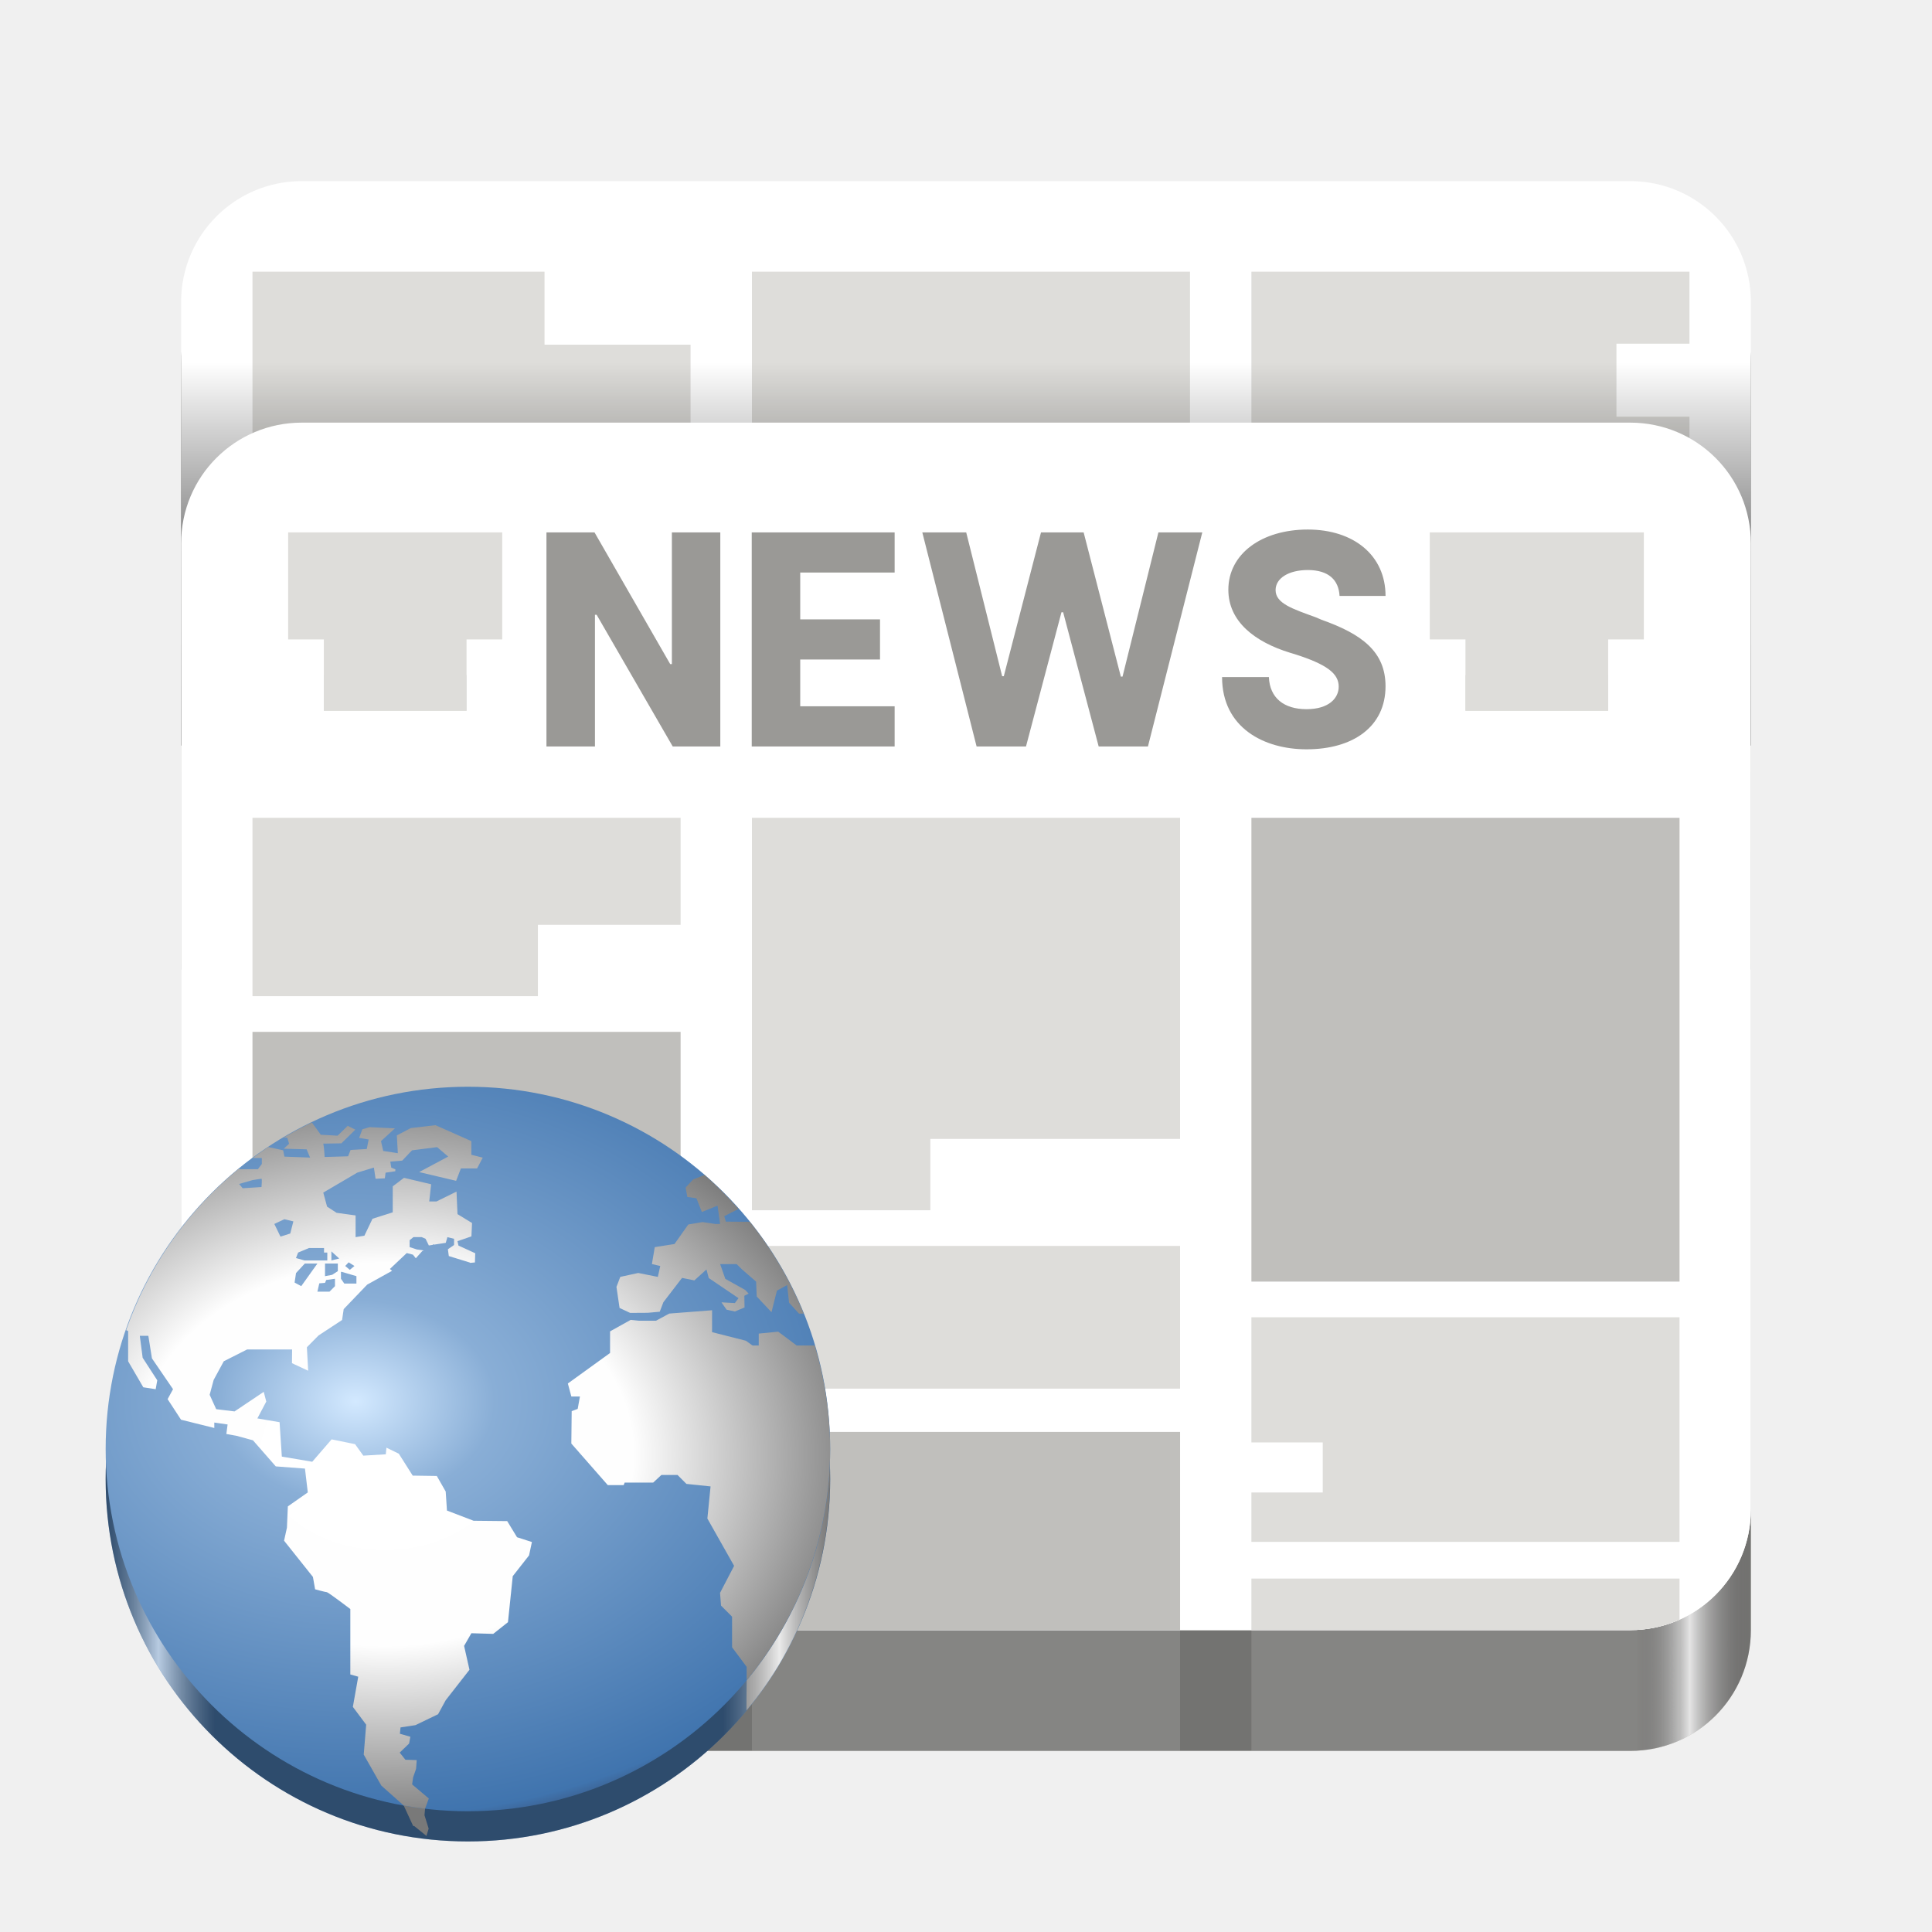
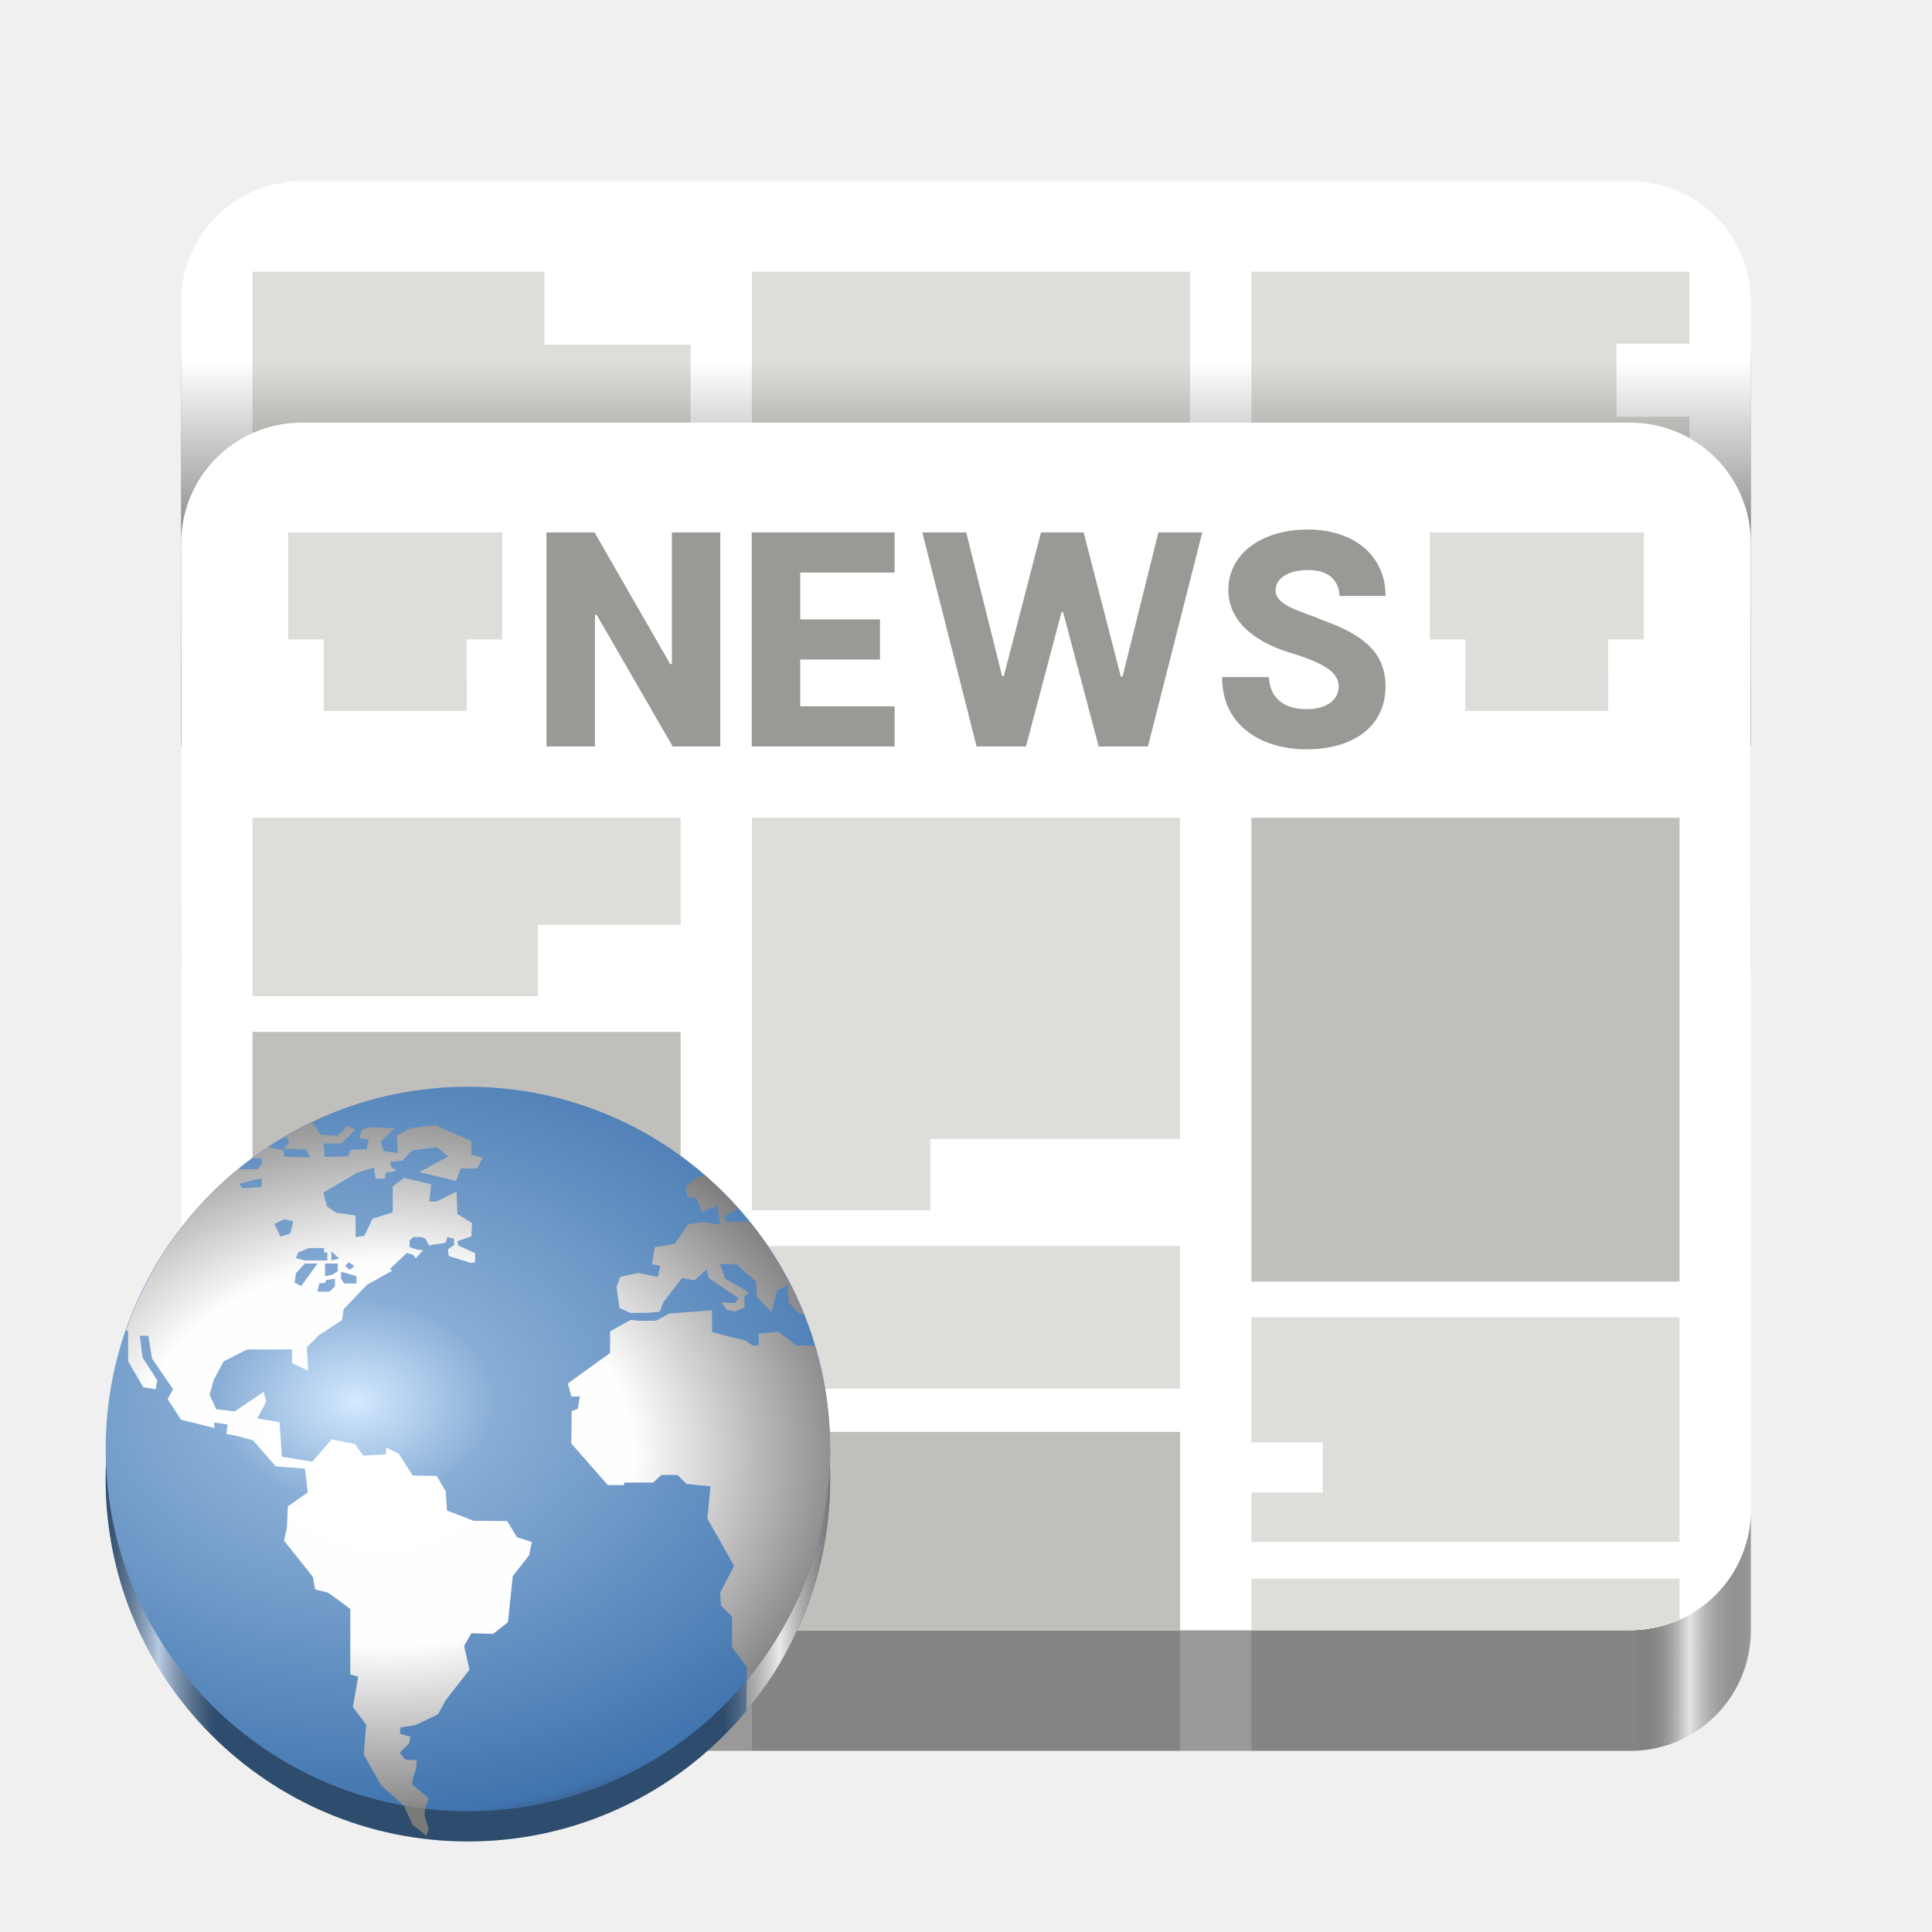
<svg xmlns="http://www.w3.org/2000/svg" xmlns:xlink="http://www.w3.org/1999/xlink" height="128px" viewBox="0 0 128 128" width="128px" version="1.1" id="svg97">
  <defs id="defs97">
    <linearGradient id="linearGradient104">
      <stop id="stop101" offset="0" style="stop-color:#d3e9ff;stop-opacity:1;" />
      <stop id="stop105" offset="0.227" style="stop-color:#89aed6;stop-opacity:1;" />
      <stop id="stop103" offset="0.932" style="stop-color:#4074ae;stop-opacity:1;" />
      <stop id="stop104" offset="1" style="stop-color:#36486c;stop-opacity:1;" />
    </linearGradient>
    <linearGradient id="linearGradient1529">
      <stop style="stop-color:#000000;stop-opacity:0.4;" offset="0" id="stop1517" />
      <stop style="stop-color:#ffffff;stop-opacity:0.6;" offset="0.073" id="stop1519" />
      <stop style="stop-color:#000000;stop-opacity:0.4;" offset="0.151" id="stop1521" />
      <stop style="stop-color:#000000;stop-opacity:0.4;" offset="0.852" id="stop1523" />
      <stop style="stop-color:#ffffff;stop-opacity:0.6;" offset="0.93" id="stop1525" />
      <stop style="stop-color:#000000;stop-opacity:0.4;" offset="1" id="stop1527" />
    </linearGradient>
    <linearGradient id="linearGradient4750">
      <stop id="stop4752" offset="0" style="stop-color:#ffffff;stop-opacity:1;" />
      <stop id="stop4758" offset="0.379" style="stop-color:#fefefe;stop-opacity:1;" />
      <stop id="stop4754" offset="1" style="stop-color:#1d1d1d;stop-opacity:1;" />
    </linearGradient>
    <radialGradient xlink:href="#linearGradient104" id="radialGradient101" cx="231.077" cy="254.186" fx="231.077" fy="254.186" r="51.515" gradientUnits="userSpaceOnUse" gradientTransform="matrix(0.7874663,0,0,0.5744535,-158.405,-53.16612)" />
    <radialGradient xlink:href="#linearGradient4750" id="radialGradient107" cx="239.873" cy="261.317" fx="239.873" fy="261.317" r="50.059" gradientTransform="matrix(0.8690147,0,0,0.6685416,-182.9699,-78.34517)" gradientUnits="userSpaceOnUse" />
    <linearGradient xlink:href="#linearGradient1529" id="linearGradient1515-1" x1="-224.638" y1="134.737" x2="-116.638" y2="134.737" gradientUnits="userSpaceOnUse" gradientTransform="matrix(0.4444447,0,0,0.4444447,106.8393,38.11674)" />
    <linearGradient xlink:href="#linearGradient1571" id="linearGradient1573" x1="12" y1="66" x2="116" y2="66" gradientUnits="userSpaceOnUse" />
    <linearGradient id="linearGradient1571">
      <stop style="stop-color:#000000;stop-opacity:0.4;" offset="0" id="stop1567" />
      <stop style="stop-color:#e4e4e4;stop-opacity:1;" offset="0.036" id="stop1575" />
      <stop style="stop-color:#000000;stop-opacity:0.4;" offset="0.073" id="stop1577" />
      <stop style="stop-color:#000000;stop-opacity:0.4;" offset="0.927" id="stop1579" />
      <stop style="stop-color:#e4e4e4;stop-opacity:1;" offset="0.961" id="stop1581" />
      <stop style="stop-color:#000000;stop-opacity:0.4;" offset="1" id="stop1569" />
    </linearGradient>
    <mask maskUnits="userSpaceOnUse" id="mask2">
      <g id="g4" transform="matrix(0,0.8269231,-0.8269231,0,136.1154,22.07692)">
        <g filter="url(#a)" id="g3" transform="matrix(0,-1.209302,1.209302,0,-26.69767,164.6046)">
          <rect fill-opacity="0.15" height="128" width="128" id="rect3" x="0" y="0" />
        </g>
      </g>
    </mask>
    <clipPath clipPathUnits="userSpaceOnUse" id="clipPath4">
      <rect height="152" width="192" id="rect4" x="-3.9488809e-06" y="1.4131988e-08" style="stroke-width:1" />
    </clipPath>
  </defs>
  <filter id="a" height="1" width="1" x="0" y="0">
    <feColorMatrix in="SourceGraphic" type="matrix" values="0 0 0 0 1 0 0 0 0 1 0 0 0 0 1 0 0 0 1 0" id="feColorMatrix1" />
  </filter>
  <linearGradient id="c" gradientUnits="userSpaceOnUse">
    <stop offset="0" id="stop1" />
    <stop offset="1" stop-opacity="0" id="stop2" />
  </linearGradient>
  <linearGradient id="d" gradientTransform="matrix(2.62503,0,0,1,-137.5028,-155)" x1="84" x2="92" xlink:href="#c" y1="230" y2="230" />
  <linearGradient id="g" gradientTransform="matrix(0,-3.174455,1.209302,0,-214.1396,316.0498)" x1="84" x2="92" xlink:href="#c" y1="230" y2="230" />
  <linearGradient id="i" gradientUnits="userSpaceOnUse" x1="100" x2="108" y1="63.899" y2="63.899" gradientTransform="rotate(-90,64,64)">
    <stop offset="0" stop-opacity="0" id="stop4" />
    <stop offset="1" stop-opacity="0.149" id="stop5" />
  </linearGradient>
  <linearGradient id="j" gradientUnits="userSpaceOnUse" x1="20" x2="32" y1="57.938" y2="57.938" gradientTransform="rotate(-90,64,64)">
    <stop offset="0" stop-opacity="0.149" id="stop6" />
    <stop offset="1" stop-opacity="0" id="stop7" />
  </linearGradient>
  <mask id="k">
    <g filter="url(#a)" id="g7">
      <rect fill-opacity="0.15" height="128" width="128" id="rect7" />
    </g>
  </mask>
  <clipPath id="l">
    <rect height="152" width="192" id="rect8" />
  </clipPath>
  <linearGradient id="m" gradientUnits="userSpaceOnUse" x1="20" x2="108" y1="60" y2="60" gradientTransform="translate(-213.2642,-34)">
    <stop offset="0" stop-color="#e66100" id="stop8" />
    <stop offset="0.114" stop-color="#ffa348" id="stop9" />
    <stop offset="0.227" stop-color="#ff7800" id="stop10" />
    <stop offset="0.773" stop-color="#ff7800" id="stop11" />
    <stop offset="0.886" stop-color="#ffa348" id="stop12" />
    <stop offset="1" stop-color="#c64600" id="stop13" />
  </linearGradient>
-   <path id="rect1711-2" style="display:inline;fill:#c0bfbc;stroke-width:0.25;marker:none;marker-start:none;marker-mid:none;marker-end:none;enable-background:new" d="m 20,16 h 88 c 4.432,0 8,3.568 8,8 v 84 c 0,4.432 -3.568,8 -8,8 H 20 c -4.432,0 -8,-3.568 -8,-8 V 24 c 0,-4.432 3.568,-8 8,-8 z" />
+   <path id="rect1711-2" style="display:inline;fill:#ffffff;stroke-width:0.25;marker:none;marker-start:none;marker-mid:none;marker-end:none;enable-background:new;fill-opacity:1" d="m 20,16 h 88 c 4.432,0 8,3.568 8,8 v 84 c 0,4.432 -3.568,8 -8,8 H 20 c -4.432,0 -8,-3.568 -8,-8 V 24 c 0,-4.432 3.568,-8 8,-8 z" />
  <path d="m 49.818,116 0,-8 h 28.364 l 0,8 z" id="path81-8" style="fill:#deddda;stroke-width:1.182" />
  <path id="path92" style="fill:#deddda;fill-opacity:1;stroke:none;stroke-width:1.182" d="m 111.273,107.299 c -0.052,0.023 -0.102,0.052 -0.154,0.074 -0.239,0.101 -0.484,0.19 -0.734,0.268 -0.251,0.078 -0.507,0.144 -0.768,0.197 -0.261,0.053 -0.527,0.094 -0.797,0.121 C 108.551,107.986 108.277,108 108,108 h 3.273 z M 82.908,116 H 108 c 0.277,0 0.551,-0.012 0.82,-0.035 0.27,-0.023 0.536,-0.058 0.797,-0.102 0.261,-0.045 0.504,-0.152 0.755,-0.218 0.251,-0.066 0.478,-0.174 0.718,-0.259 0.053,-0.019 0.108,-0.049 0.16,-0.069 L 111.273,108 H 82.908 Z" />
  <path id="path92-9" style="fill:#deddda;fill-opacity:1;stroke:none;stroke-width:1.182" d="m 16.726,111.299 c 0.052,0.023 0.102,0.052 0.154,0.074 0.239,0.101 0.484,0.19 0.734,0.268 0.251,0.078 0.507,0.144 0.768,0.197 0.261,0.053 0.527,0.094 0.797,0.121 0.27,0.027 0.543,0.041 0.82,0.041 H 16.726 Z M 45.092,116 h -25.092 c -0.277,0 -0.551,-0.012 -0.82,-0.035 -0.27,-0.023 -0.536,-0.058 -0.797,-0.102 -0.261,-0.045 -0.504,-0.152 -0.755,-0.218 -0.251,-0.066 -0.478,-0.174 -0.718,-0.259 -0.053,-0.019 -0.108,-0.049 -0.16,-0.069 L 16.727,112 h 28.365 z" />
  <path id="rect1711-5" style="display:inline;fill:url(#linearGradient1573);stroke-width:0.25;marker:none;marker-start:none;marker-mid:none;marker-end:none;enable-background:new" d="m 20,16 h 88 c 4.432,0 8,3.568 8,8 v 84 c 0,4.432 -3.568,8 -8,8 H 20 c -4.432,0 -8,-3.568 -8,-8 V 24 c 0,-4.432 3.568,-8 8,-8 z" />
  <path id="rect1711" style="display:inline;fill:#ffffff;stroke-width:0.25;marker:none;marker-start:none;marker-mid:none;marker-end:none;enable-background:new" d="m 20,12 h 88 c 4.432,0 8,3.568 8,8 v 80 c 0,4.432 -3.568,8 -8,8 H 20 c -4.432,0 -8,-3.568 -8,-8 V 20 c 0,-4.432 3.568,-8 8,-8 z" />
  <path d="m 83,32 h 21 v 86 H 83 Z m 0,0" fill="url(#d)" id="path17" style="fill:url(#d)" transform="matrix(0,-1.209302,1.209302,0,-26.69767,164.6046)" mask="url(#mask2)" clip-path="url(#clipPath4)" />
  <path d="M 49.818,18 H 78.841 V 32.46 H 49.818 Z m 0,0" fill="#deddda" id="path44" style="stroke-width:1.209" />
  <path id="path56" style="fill:#deddda;fill-opacity:1;stroke-width:1.209" d="m 16.727,18 v 7.256 H 36.076 V 18 Z m 0,0 m 0,4.837 v 7.256 H 45.751 V 22.837 Z m 0,0" />
  <path id="path57" style="fill:#deddda;fill-opacity:1;stroke-width:1.209" d="m 82.909,18 v 21.701 h 29.023 v -12.094 h -4.838 v -4.836 h 4.838 V 18 Z" />
  <path d="M 12,49.395 V 24 h 104 v 25.395 z m 0,0" fill="url(#g)" id="path63" style="fill:url(#g);stroke-width:1.209" mask="none" clip-path="none" />
  <path id="rect1711-9" style="display:inline;fill:#ffffff;stroke-width:0.25;marker:none;marker-start:none;marker-mid:none;marker-end:none;enable-background:new" d="m 20,28 h 88 c 4.432,0 8,3.568 8,8 v 64 c 0,4.432 -3.568,8 -8,8 H 20 c -4.432,0 -8,-3.568 -8,-8 V 36 c 0,-4.432 3.568,-8 8,-8 z" />
  <path d="m 21.455,47.091 h 9.455 v -2.364 h -9.455 z m 0,0" fill="#deddda" id="path76" style="stroke-width:1.182" />
  <path d="m 97.091,47.091 h 9.455 v -2.364 h -9.455 z m 0,0" id="path86" style="fill:#deddda;stroke-width:1.182" />
  <path d="m 36.204,49.455 h 3.213 v -8.725 h 0.111 l 5.041,8.725 h 3.153 V 35.273 h -3.208 v 8.725 h -0.111 l -5.014,-8.725 h -3.185 z m 13.6,0 h 9.468 V 46.795 H 53.017 v -3.102 h 5.286 V 41.034 H 53.017 V 37.932 h 6.255 V 35.273 H 49.804 Z M 61.105,35.273 64.702,49.455 h 3.273 l 2.35,-8.891 h 0.111 l 2.354,8.891 h 3.264 l 3.601,-14.182 h -2.908 l -2.377,9.556 h -0.111 l -2.465,-9.556 h -2.825 l -2.465,9.528 H 66.396 l -2.382,-9.528 z m 19.86,9.584 c 0,3.352 2.77,4.787 5.595,4.787 3.075,0 5.235,-1.491 5.235,-4.178 0,-2.299 -1.579,-3.462 -4.238,-4.404 L 87.17,40.896 c -1.523,-0.554 -2.659,-0.914 -2.659,-1.8 0,-0.799 0.886,-1.33 2.133,-1.33 1.385,0 2.05,0.665 2.105,1.717 h 3.047 c 0,-2.687 -2.105,-4.4 -5.152,-4.4 -3.047,0 -5.263,1.607 -5.263,3.989 0,2.101 1.745,3.458 4.099,4.178 l 0.277,0.083 c 2.188,0.692 2.936,1.302 2.936,2.161 0,0.748 -0.637,1.491 -2.133,1.491 -1.496,0 -2.438,-0.743 -2.493,-2.128 z m 0,0" fill="#9a9996" id="path72" style="stroke-width:1.182" />
  <path d="m 82.909,84.909 h 28.365 V 54.182 h -28.365 z m 0,0" fill="#c0bfbc" id="path73" style="stroke-width:1.182" />
  <path id="path77" style="fill:#deddda;fill-opacity:1;stroke-width:1.182" d="m 21.455,47.091 h 9.455 v -7.091 h -9.455 z m 0,0 M 19.091,42.364 h 14.182 v -7.091 H 19.091 Z m 0,0" />
  <path d="M 16.727,89.636 H 45.092 V 68.364 H 16.727 Z m 0,0" fill="#c0bfbc" id="path78" style="stroke-width:1.182" />
  <path id="path80" style="fill:#deddda;stroke-width:1.182" d="m 49.818,80.182 v -4.727 h 11.819 v 4.727 z m 0,0 m 0,-4.727 V 54.182 h 28.365 v 21.273 z m 0,0" />
  <path d="m 49.818,92 v -9.455 h 28.365 v 9.455 z m 0,0" id="path81" style="fill:#deddda;stroke-width:1.182" />
  <path id="path87" style="fill:#deddda;stroke-width:1.182" d="m 97.091,47.091 h 9.455 v -7.091 h -9.455 z m 0,0 m -2.364,-4.727 h 14.182 v -7.091 H 94.727 Z m 0,0" />
  <path id="path89" style="fill:#deddda;stroke-width:1.182" d="m 16.727,66 v -7.091 h 18.91 v 7.091 z m 0,0 m 0,-4.727 v -7.091 h 28.365 v 7.091 z m 0,0" />
  <path id="path123" style="fill:#deddda;fill-opacity:1;stroke:none;stroke-width:1.182" d="M 82.908,108 H 108 c 0.277,0 0.551,-0.014 0.82,-0.041 0.27,-0.027 0.536,-0.068 0.797,-0.121 0.261,-0.053 0.517,-0.12 0.768,-0.197 0.251,-0.078 0.495,-0.167 0.734,-0.268 0.053,-0.022 0.102,-0.051 0.154,-0.074 l 0,-2.713 H 82.908 Z" />
  <path id="path57-3" style="fill:#deddda;fill-opacity:1;stroke-width:1.209" d="M 111.273,102.152 V 87.273 H 82.908 v 8.292 h 4.728 v 3.316 H 82.908 v 3.271 z" />
  <path d="M 16.727,112 H 45.092 V 92.615 H 16.727 Z m 0,0" fill="#c0bfbc" id="path78-5" style="stroke-width:1.182" />
  <path d="m 49.818,108 h 28.365 l 0,-13.132 h -28.365 z" fill="#c0bfbc" id="path78-5-5" style="stroke-width:1.182" />
  <path id="circle250-6" style="fill:#4d7eb5;stroke-width:1.2" d="M 55,98 A 24,24 0 0 1 31,122 24,24 0 0 1 7,98 24,24 0 0 1 31,74 24,24 0 0 1 55,98 Z" />
  <path style="fill:#cacaca;fill-opacity:1;stroke-width:1.2" d="m 20.65,76.362 c -0.641,0.308 -1.267,0.644 -1.878,1.008 h 0.246 l 0.125,0.401 -0.354,0.33 1.512,0.042 0.232,0.546 -1.702,-0.063 -0.084,-0.42 -0.991,-0.216 c -0.345,0.233 -0.683,0.476 -1.015,0.727 h 0.593 v 0.396 l -0.26,0.347 h -1.242 v -0.051 c -3.438,2.809 -6.029,6.517 -7.486,10.711 l 0.131,0.062 v 2.004 l 1.005,1.723 0.82,0.126 0.105,-0.59 -0.968,-1.493 -0.188,-1.453 h 0.565 l 0.239,1.495 1.397,2.041 -0.359,0.659 0.888,1.362 2.205,0.548 v -0.359 l 0.881,0.126 -0.082,0.631 0.691,0.126 1.072,0.293 1.512,1.728 1.933,0.145 0.187,1.579 -1.321,0.926 -0.061,1.411 -0.19,0.862 1.912,2.4 0.145,0.821 c 0,0 0.694,0.19 0.779,0.19 0.084,0 1.554,1.116 1.554,1.116 v 4.336 l 0.524,0.148 -0.356,1.999 0.882,1.18 -0.162,1.982 2.661,1.376 0.623,1.351 c 0.026,0.005 0.053,0.01 0.079,0.014 l 0.805,0.65 0.145,-0.485 -0.276,-0.889 0.04,-0.429 -0.608,-0.646 0.042,-0.578 -0.748,-0.024 -0.378,-0.473 0.622,-0.6 0.084,-0.45 -0.694,-0.199 0.042,-0.42 0.986,-0.15 1.502,-0.724 0.504,-0.926 1.576,-2.02 -0.356,-1.58 0.482,-0.841 1.448,0.044 0.976,-0.775 0.317,-3.049 1.08,-1.376 0.19,-0.886 -0.986,-0.317 -0.652,-1.069 -2.227,-0.023 -1.764,-0.676 -0.083,-1.26 -0.59,-1.032 -1.596,-0.023 -0.92,-1.451 -0.821,-0.401 -0.042,0.44 -1.49,0.089 -0.547,-0.762 -1.553,-0.316 -1.283,1.483 -2.015,-0.342 -0.149,-2.279 -1.471,-0.251 0.59,-1.117 -0.169,-0.642 -1.933,1.296 -1.217,-0.148 -0.433,-0.954 0.265,-0.983 0.67,-1.237 1.546,-0.782 2.981,-0.002 -0.007,0.912 1.072,0.499 -0.085,-1.556 0.772,-0.781 1.559,-1.024 0.108,-0.722 1.554,-1.621 1.651,-0.917 -0.145,-0.121 1.118,-1.055 0.41,0.107 0.19,0.238 0.425,-0.474 0.102,-0.044 -0.463,-0.066 -0.474,-0.158 v -0.455 l 0.251,-0.204 h 0.551 l 0.253,0.11 0.218,0.443 0.269,-0.04 v -0.041 l 0.076,0.026 0.775,-0.118 0.11,-0.379 0.44,0.11 v 0.412 l -0.408,0.282 0.061,0.45 1.402,0.433 c 0,0 0.002,0.007 0.005,0.019 l 0.324,-0.029 0.02,-0.61 -1.112,-0.508 -0.064,-0.292 0.923,-0.316 0.041,-0.887 -0.964,-0.588 -0.064,-1.493 -1.324,0.652 h -0.484 l 0.127,-1.137 -1.8,-0.427 -0.745,0.565 v 1.721 l -1.342,0.426 -0.536,1.123 -0.583,0.094 v -1.438 l -1.259,-0.173 -0.63,-0.41 -0.253,-0.93 2.252,-1.322 1.102,-0.335 0.112,0.741 0.614,-0.03 0.047,-0.373 0.642,-0.094 0.012,-0.129 -0.276,-0.115 -0.064,-0.396 0.79,-0.066 0.475,-0.499 0.026,-0.035 0.007,0.002 0.145,-0.15 1.66,-0.211 0.733,0.626 -1.924,1.027 2.449,0.579 0.316,-0.82 h 1.072 l 0.377,-0.715 -0.755,-0.19 v -0.905 l -2.374,-1.055 -1.638,0.19 -0.924,0.485 0.064,1.179 -0.968,-0.148 -0.148,-0.652 0.926,-0.844 -1.681,-0.082 -0.482,0.145 -0.209,0.567 0.628,0.108 -0.124,0.63 -1.072,0.063 -0.166,0.42 -1.554,0.045 c 0,0 -0.043,-0.884 -0.106,-0.884 -0.062,1.2e-4 1.217,-0.021 1.217,-0.021 l 0.925,-0.907 -0.504,-0.253 -0.672,0.654 -1.114,-0.063 z m 26.017,3.48 -0.763,0.3 -0.491,0.534 0.113,0.624 0.602,0.084 0.361,0.91 1.038,-0.42 0.172,1.214 h -0.312 l -0.853,-0.126 -0.944,0.16 -0.914,1.294 -1.308,0.206 -0.19,1.122 0.553,0.128 -0.16,0.722 -1.298,-0.26 -1.19,0.26 -0.253,0.664 0.206,1.394 0.698,0.328 1.172,-0.007 0.792,-0.07 0.241,-0.632 1.237,-1.61 0.816,0.166 0.802,-0.726 0.15,0.568 1.973,1.336 -0.241,0.323 -0.89,-0.047 0.342,0.486 0.548,0.119 0.64,-0.266 -0.013,-0.774 0.286,-0.143 -0.229,-0.244 -1.318,-0.736 -0.344,-0.978 h 1.094 l 0.349,0.347 0.942,0.816 0.04,0.984 0.978,1.04 0.362,-1.427 0.676,-0.371 0.126,1.168 0.661,0.726 0.307,-0.004 c -0.882,-2.19 -2.083,-4.237 -3.563,-6.077 l -1.591,-0.014 -0.108,-0.36 0.947,-0.484 c -0.7,-0.797 -1.451,-1.547 -2.25,-2.245 z m -29.354,0.248 c 0.047,0 0,0.551 0,0.551 l -1.246,0.08 -0.236,-0.284 0.882,-0.253 c 0,0 0.552,-0.094 0.6,-0.094 z m 1.513,2.683 0.598,0.144 -0.206,0.804 -0.647,0.205 -0.408,-0.839 z m 1.638,1.908 h 0.992 v 0.302 h 0.217 v 0.521 h -1.511 l -0.565,-0.157 0.14,-0.364 z m 1.48,0.223 0.52,0.473 -0.52,0.127 z m 1.144,0.726 0.384,0.241 -0.308,0.256 -0.305,-0.256 z m -2.906,0.08 h 0.834 l -1.07,1.498 -0.44,-0.238 0.094,-0.63 z m 1.34,0 h 0.848 v 0.504 l -0.377,0.244 -0.472,0.089 z m 1.055,0.553 h 0.064 l 0.961,0.283 v 0.49 h -0.804 l -0.221,-0.318 z m -0.396,0.455 v 0.492 l -0.361,0.362 h -0.804 l 0.127,-0.551 0.379,-0.032 0.078,-0.19 z m 24.984,2.086 -2.836,0.22 -0.878,0.474 h -1.126 l -0.553,-0.056 -1.366,0.762 v 1.432 l -2.796,2.021 0.232,0.863 h 0.568 l -0.148,0.82 -0.398,0.148 -0.024,2.147 2.417,2.756 h 1.05 l 0.065,-0.167 h 1.89 l 0.544,-0.505 h 1.073 l 0.586,0.59 1.6,0.166 -0.211,2.129 1.771,3.136 -0.932,1.788 0.064,0.842 0.733,0.736 v 2.024 l 0.978,0.191 -0.012,1.11 v 0.887 c 3.575,-4.305 5.533,-9.724 5.536,-15.319 -0.006,-2.323 -0.35,-4.632 -1.02,-6.856 h -1.193 l -1.228,-0.917 -1.291,0.127 v 0.79 h -0.41 l -0.44,-0.317 -2.242,-0.569 z" id="path254-6" />
  <path id="circle250-3-7" style="fill:url(#linearGradient1515-1);stroke-width:1.2" d="m 55,98 a 24,24 0 0 1 -24,24 24,24 0 0 1 -24,-24 24,24 0 0 1 24,-24 24,24 0 0 1 24,24 z" />
  <path id="circle250" style="fill:url(#radialGradient101);stroke-width:1.2" d="m 55,96 a 24,24 0 0 1 -24,24 A 24,24 0 0 1 7,96 24,24 0 0 1 31,72 a 24,24 0 0 1 24,24 z" />
  <path style="fill:url(#radialGradient107);fill-opacity:1;stroke-width:1.2" d="m 20.662,74.365 c -0.641,0.308 -1.267,0.644 -1.878,1.008 h 0.246 l 0.125,0.401 -0.354,0.33 1.512,0.042 0.232,0.546 -1.702,-0.063 -0.084,-0.42 -0.991,-0.216 c -0.345,0.233 -0.683,0.476 -1.015,0.727 h 0.593 v 0.396 l -0.26,0.347 h -1.242 v -0.051 c -3.438,2.809 -6.029,6.517 -7.486,10.711 l 0.131,0.062 v 2.004 l 1.005,1.723 0.82,0.126 0.105,-0.59 -0.968,-1.493 -0.188,-1.453 h 0.565 l 0.239,1.495 1.397,2.041 -0.359,0.659 0.888,1.362 2.205,0.548 v -0.359 l 0.881,0.126 -0.082,0.631 0.691,0.126 1.072,0.293 1.512,1.728 1.933,0.145 0.187,1.579 -1.321,0.926 -0.061,1.411 -0.19,0.862 1.912,2.4 0.145,0.821 c 0,0 0.694,0.19 0.779,0.19 0.084,0 1.554,1.116 1.554,1.116 v 4.336 l 0.524,0.148 -0.356,1.999 0.882,1.18 -0.162,1.982 1.165,2.053 1.483,1.32 c 0.026,0.005 0.626,0.105 0.626,0.105 l 0.79,0.107 0.247,-0.678 -1.104,-0.932 0.064,-0.464 0.197,-0.568 0.042,-0.578 -0.748,-0.024 -0.378,-0.473 0.622,-0.6 0.084,-0.45 -0.694,-0.199 0.042,-0.42 0.986,-0.15 1.502,-0.724 0.504,-0.926 1.576,-2.02 -0.356,-1.58 0.482,-0.841 1.448,0.044 0.976,-0.775 0.317,-3.049 1.08,-1.376 0.19,-0.886 -0.986,-0.317 -0.652,-1.069 -2.227,-0.023 -1.764,-0.676 -0.083,-1.26 -0.59,-1.032 -1.596,-0.023 -0.92,-1.451 -0.821,-0.401 -0.042,0.44 -1.49,0.089 -0.547,-0.762 -1.553,-0.316 -1.283,1.483 -2.015,-0.342 -0.149,-2.279 -1.471,-0.251 0.59,-1.117 -0.169,-0.642 -1.933,1.296 -1.217,-0.148 -0.433,-0.954 0.265,-0.983 0.67,-1.237 1.546,-0.782 2.981,-0.002 -0.007,0.912 1.072,0.499 -0.085,-1.556 0.772,-0.781 1.559,-1.024 0.108,-0.722 1.554,-1.621 1.651,-0.917 -0.145,-0.121 1.118,-1.055 0.41,0.107 0.19,0.238 0.425,-0.474 0.102,-0.044 -0.463,-0.066 -0.474,-0.158 v -0.455 l 0.251,-0.204 h 0.551 l 0.253,0.11 0.218,0.443 0.269,-0.04 v -0.041 l 0.076,0.026 0.775,-0.118 0.11,-0.379 0.44,0.11 v 0.412 l -0.408,0.282 0.061,0.45 1.402,0.433 c 0,0 0.002,0.007 0.005,0.019 l 0.324,-0.029 0.02,-0.61 -1.112,-0.508 -0.064,-0.292 0.923,-0.316 0.041,-0.887 -0.964,-0.588 -0.064,-1.493 -1.324,0.652 h -0.484 l 0.127,-1.137 -1.8,-0.427 -0.745,0.565 v 1.721 l -1.342,0.426 -0.536,1.123 -0.583,0.094 v -1.438 l -1.259,-0.173 -0.63,-0.41 -0.253,-0.93 2.252,-1.322 1.102,-0.335 0.112,0.741 0.614,-0.03 0.047,-0.373 0.642,-0.094 0.012,-0.129 -0.276,-0.115 -0.064,-0.396 0.79,-0.066 0.475,-0.499 0.026,-0.035 0.007,0.002 0.145,-0.15 1.66,-0.211 0.733,0.626 -1.924,1.027 2.449,0.579 0.316,-0.82 h 1.072 l 0.377,-0.715 -0.755,-0.19 v -0.905 l -2.374,-1.055 -1.638,0.19 -0.924,0.485 0.064,1.179 -0.968,-0.148 -0.148,-0.652 0.926,-0.844 -1.681,-0.082 -0.482,0.145 -0.209,0.567 0.628,0.108 -0.124,0.63 -1.072,0.063 -0.166,0.42 -1.554,0.045 c 0,0 -0.043,-0.884 -0.106,-0.884 -0.062,1.2e-4 1.217,-0.021 1.217,-0.021 l 0.925,-0.907 -0.504,-0.253 -0.672,0.654 -1.114,-0.063 z m 26.017,3.48 -0.763,0.3 -0.491,0.534 0.113,0.624 0.602,0.084 0.361,0.91 1.038,-0.42 0.172,1.214 h -0.312 l -0.853,-0.126 -0.944,0.16 -0.914,1.294 -1.308,0.206 -0.19,1.122 0.553,0.128 -0.16,0.722 -1.298,-0.26 -1.19,0.26 -0.253,0.664 0.206,1.394 0.698,0.328 1.172,-0.007 0.792,-0.07 0.241,-0.632 1.237,-1.61 0.816,0.166 0.802,-0.726 0.15,0.568 1.973,1.336 -0.241,0.323 -0.89,-0.047 0.342,0.486 0.548,0.119 0.64,-0.266 -0.013,-0.774 0.286,-0.143 -0.229,-0.244 -1.318,-0.736 -0.344,-0.978 h 1.094 l 0.349,0.347 0.942,0.816 0.04,0.984 0.978,1.04 0.362,-1.427 0.676,-0.371 0.126,1.168 0.661,0.726 0.307,-0.004 c -0.882,-2.19 -2.083,-4.237 -3.563,-6.077 l -1.591,-0.014 -0.108,-0.36 0.947,-0.484 c -0.7,-0.797 -1.451,-1.547 -2.25,-2.245 z m -29.354,0.248 c 0.047,0 0,0.551 0,0.551 l -1.246,0.08 -0.236,-0.284 0.882,-0.253 c 0,0 0.552,-0.094 0.6,-0.094 z m 1.513,2.683 0.598,0.144 -0.206,0.804 -0.647,0.205 -0.408,-0.839 z m 1.638,1.908 h 0.992 v 0.302 h 0.217 v 0.521 h -1.511 l -0.565,-0.157 0.14,-0.364 z m 1.48,0.223 0.52,0.473 -0.52,0.127 z m 1.144,0.726 0.384,0.241 -0.308,0.256 -0.305,-0.256 z m -2.906,0.08 h 0.834 l -1.07,1.498 -0.44,-0.238 0.094,-0.63 z m 1.34,0 h 0.848 v 0.504 l -0.377,0.244 -0.472,0.089 z m 1.055,0.553 h 0.064 l 0.961,0.283 v 0.49 h -0.804 l -0.221,-0.318 z m -0.396,0.455 v 0.492 l -0.361,0.362 h -0.804 l 0.127,-0.551 0.379,-0.032 0.078,-0.19 z m 24.984,2.086 -2.836,0.22 -0.878,0.474 h -1.126 l -0.553,-0.056 -1.366,0.762 v 1.432 l -2.796,2.021 0.232,0.863 h 0.568 l -0.148,0.82 -0.398,0.148 -0.024,2.147 2.417,2.756 h 1.05 l 0.065,-0.167 h 1.89 l 0.544,-0.505 h 1.073 l 0.586,0.59 1.6,0.166 -0.211,2.129 1.771,3.136 -0.932,1.788 0.064,0.842 0.733,0.736 v 2.024 l 0.966,1.301 v 0.887 C 53.039,107.014 54.997,101.596 55,96 54.993,93.677 54.65,91.368 53.98,89.144 h -1.193 l -1.228,-0.917 -1.291,0.127 v 0.79 H 49.858 l -0.44,-0.317 -2.242,-0.569 z" id="path254" />
</svg>
